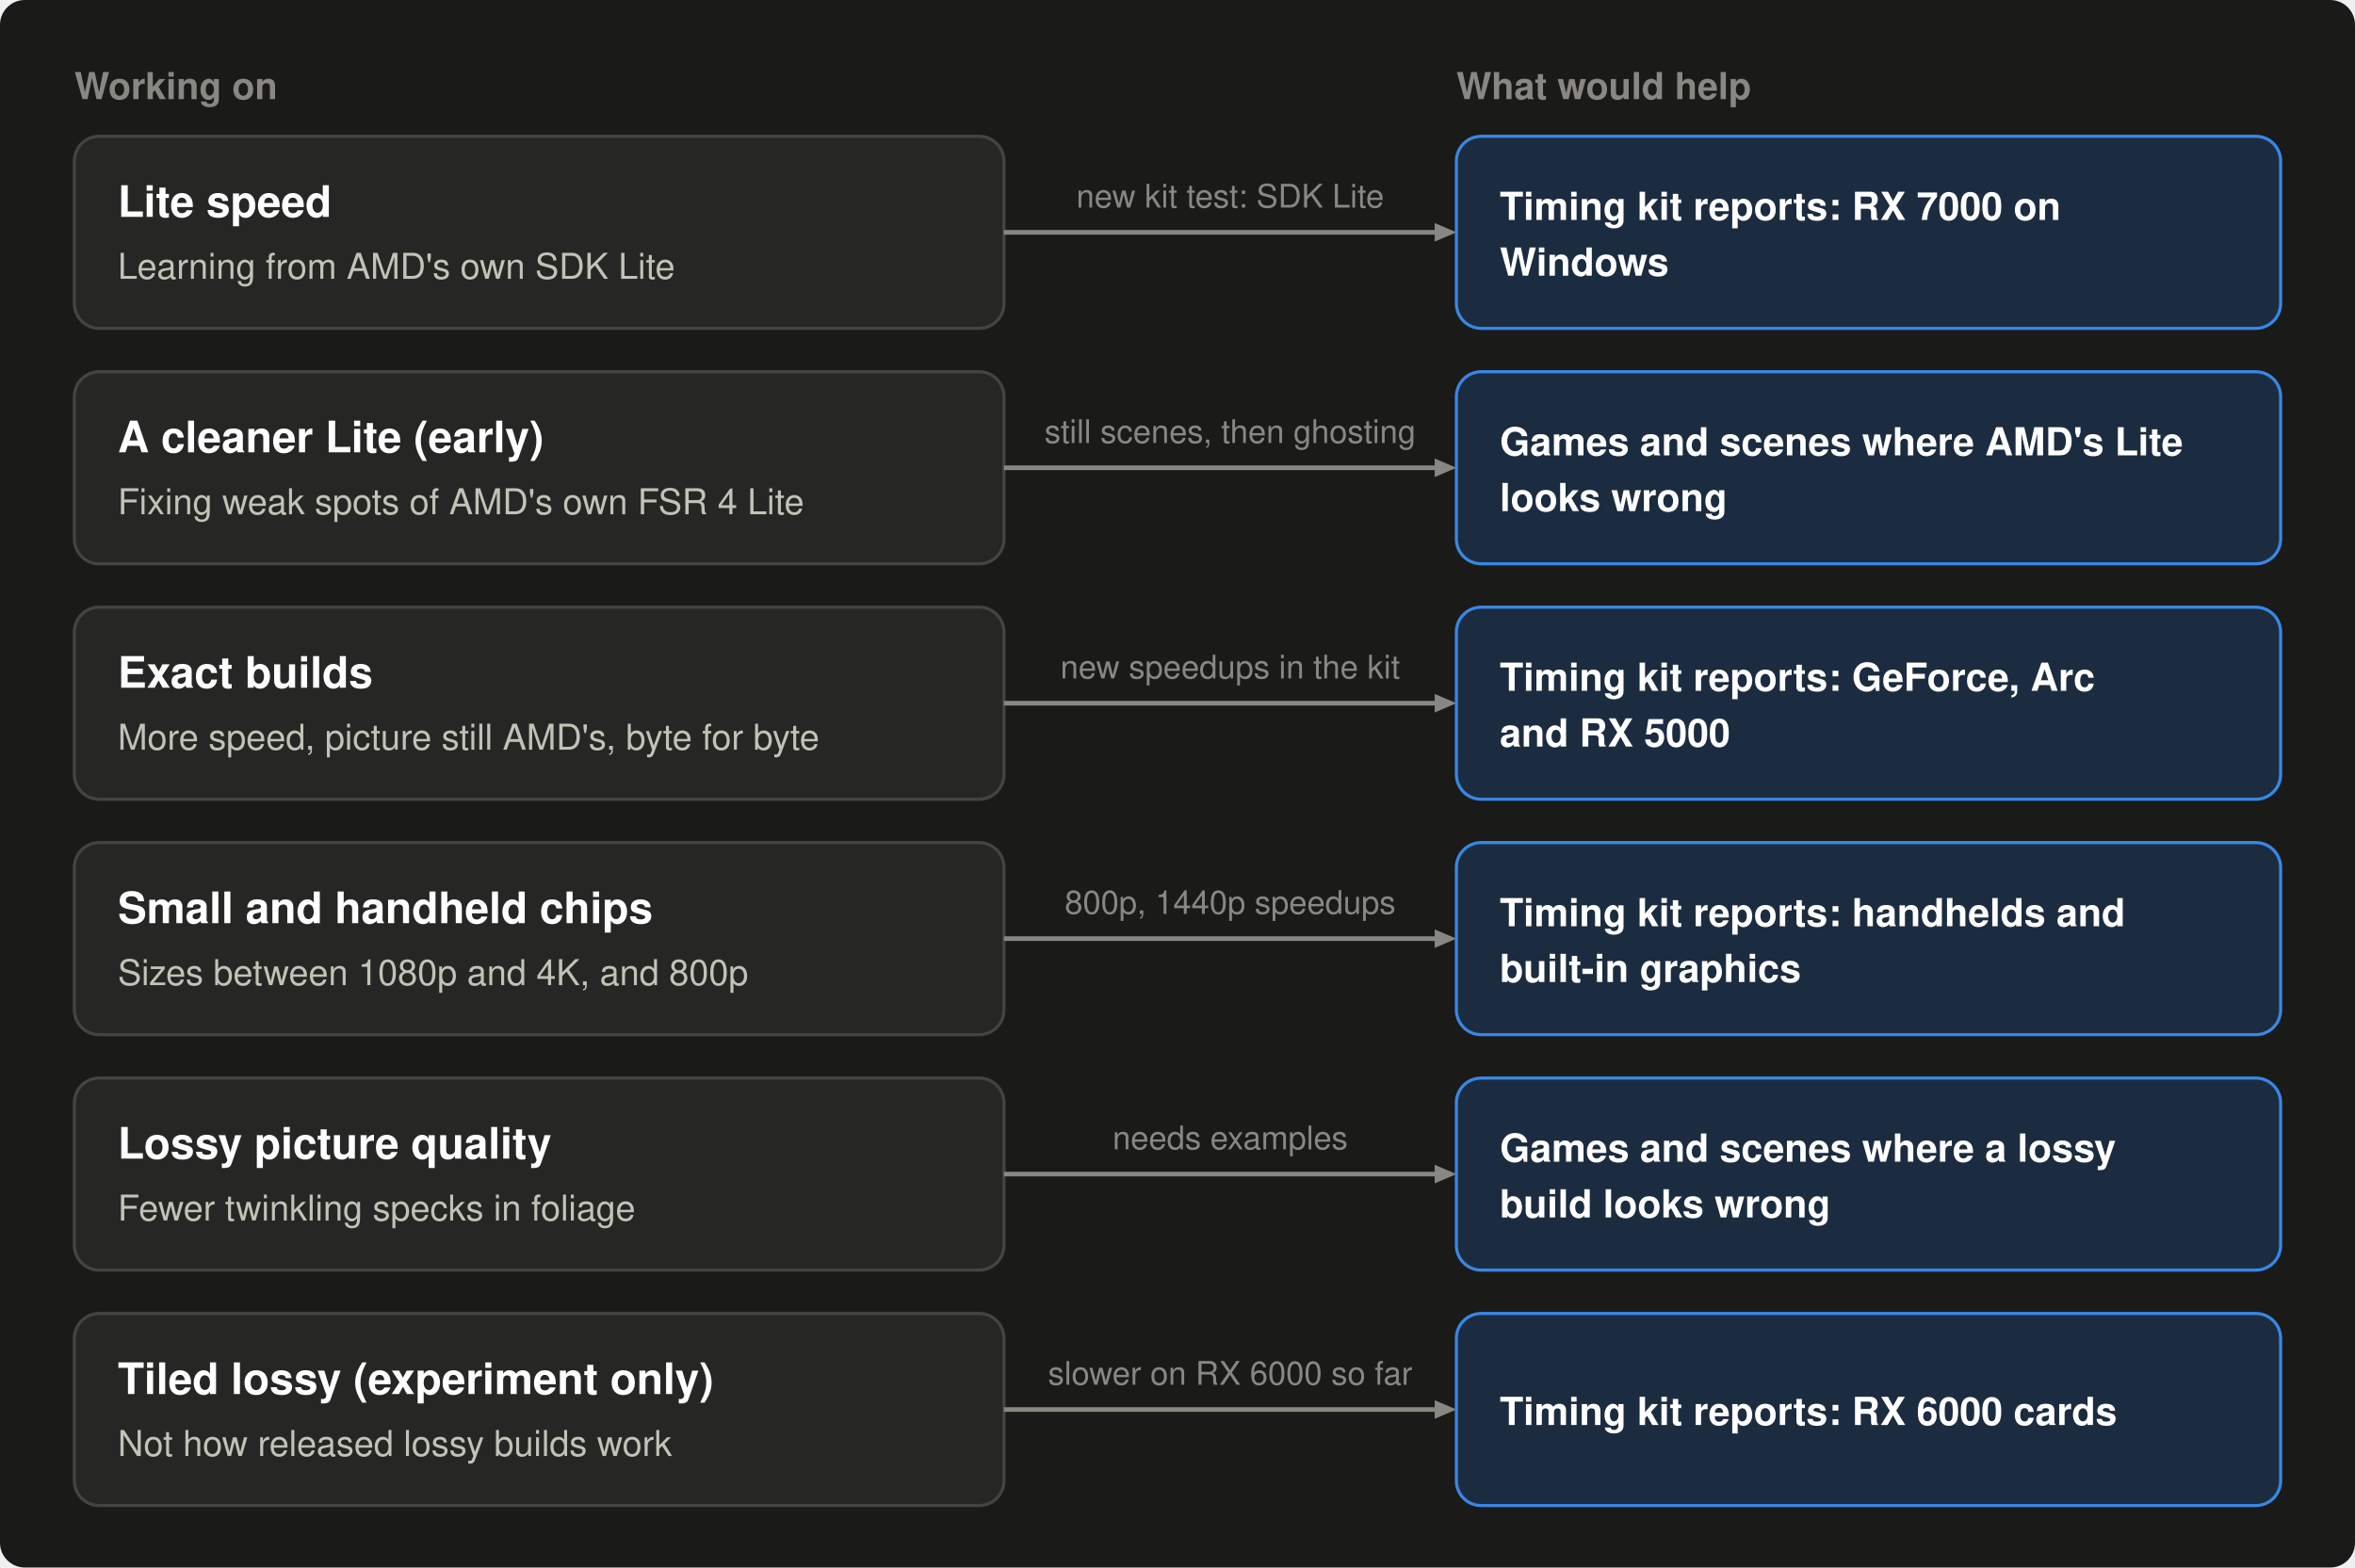
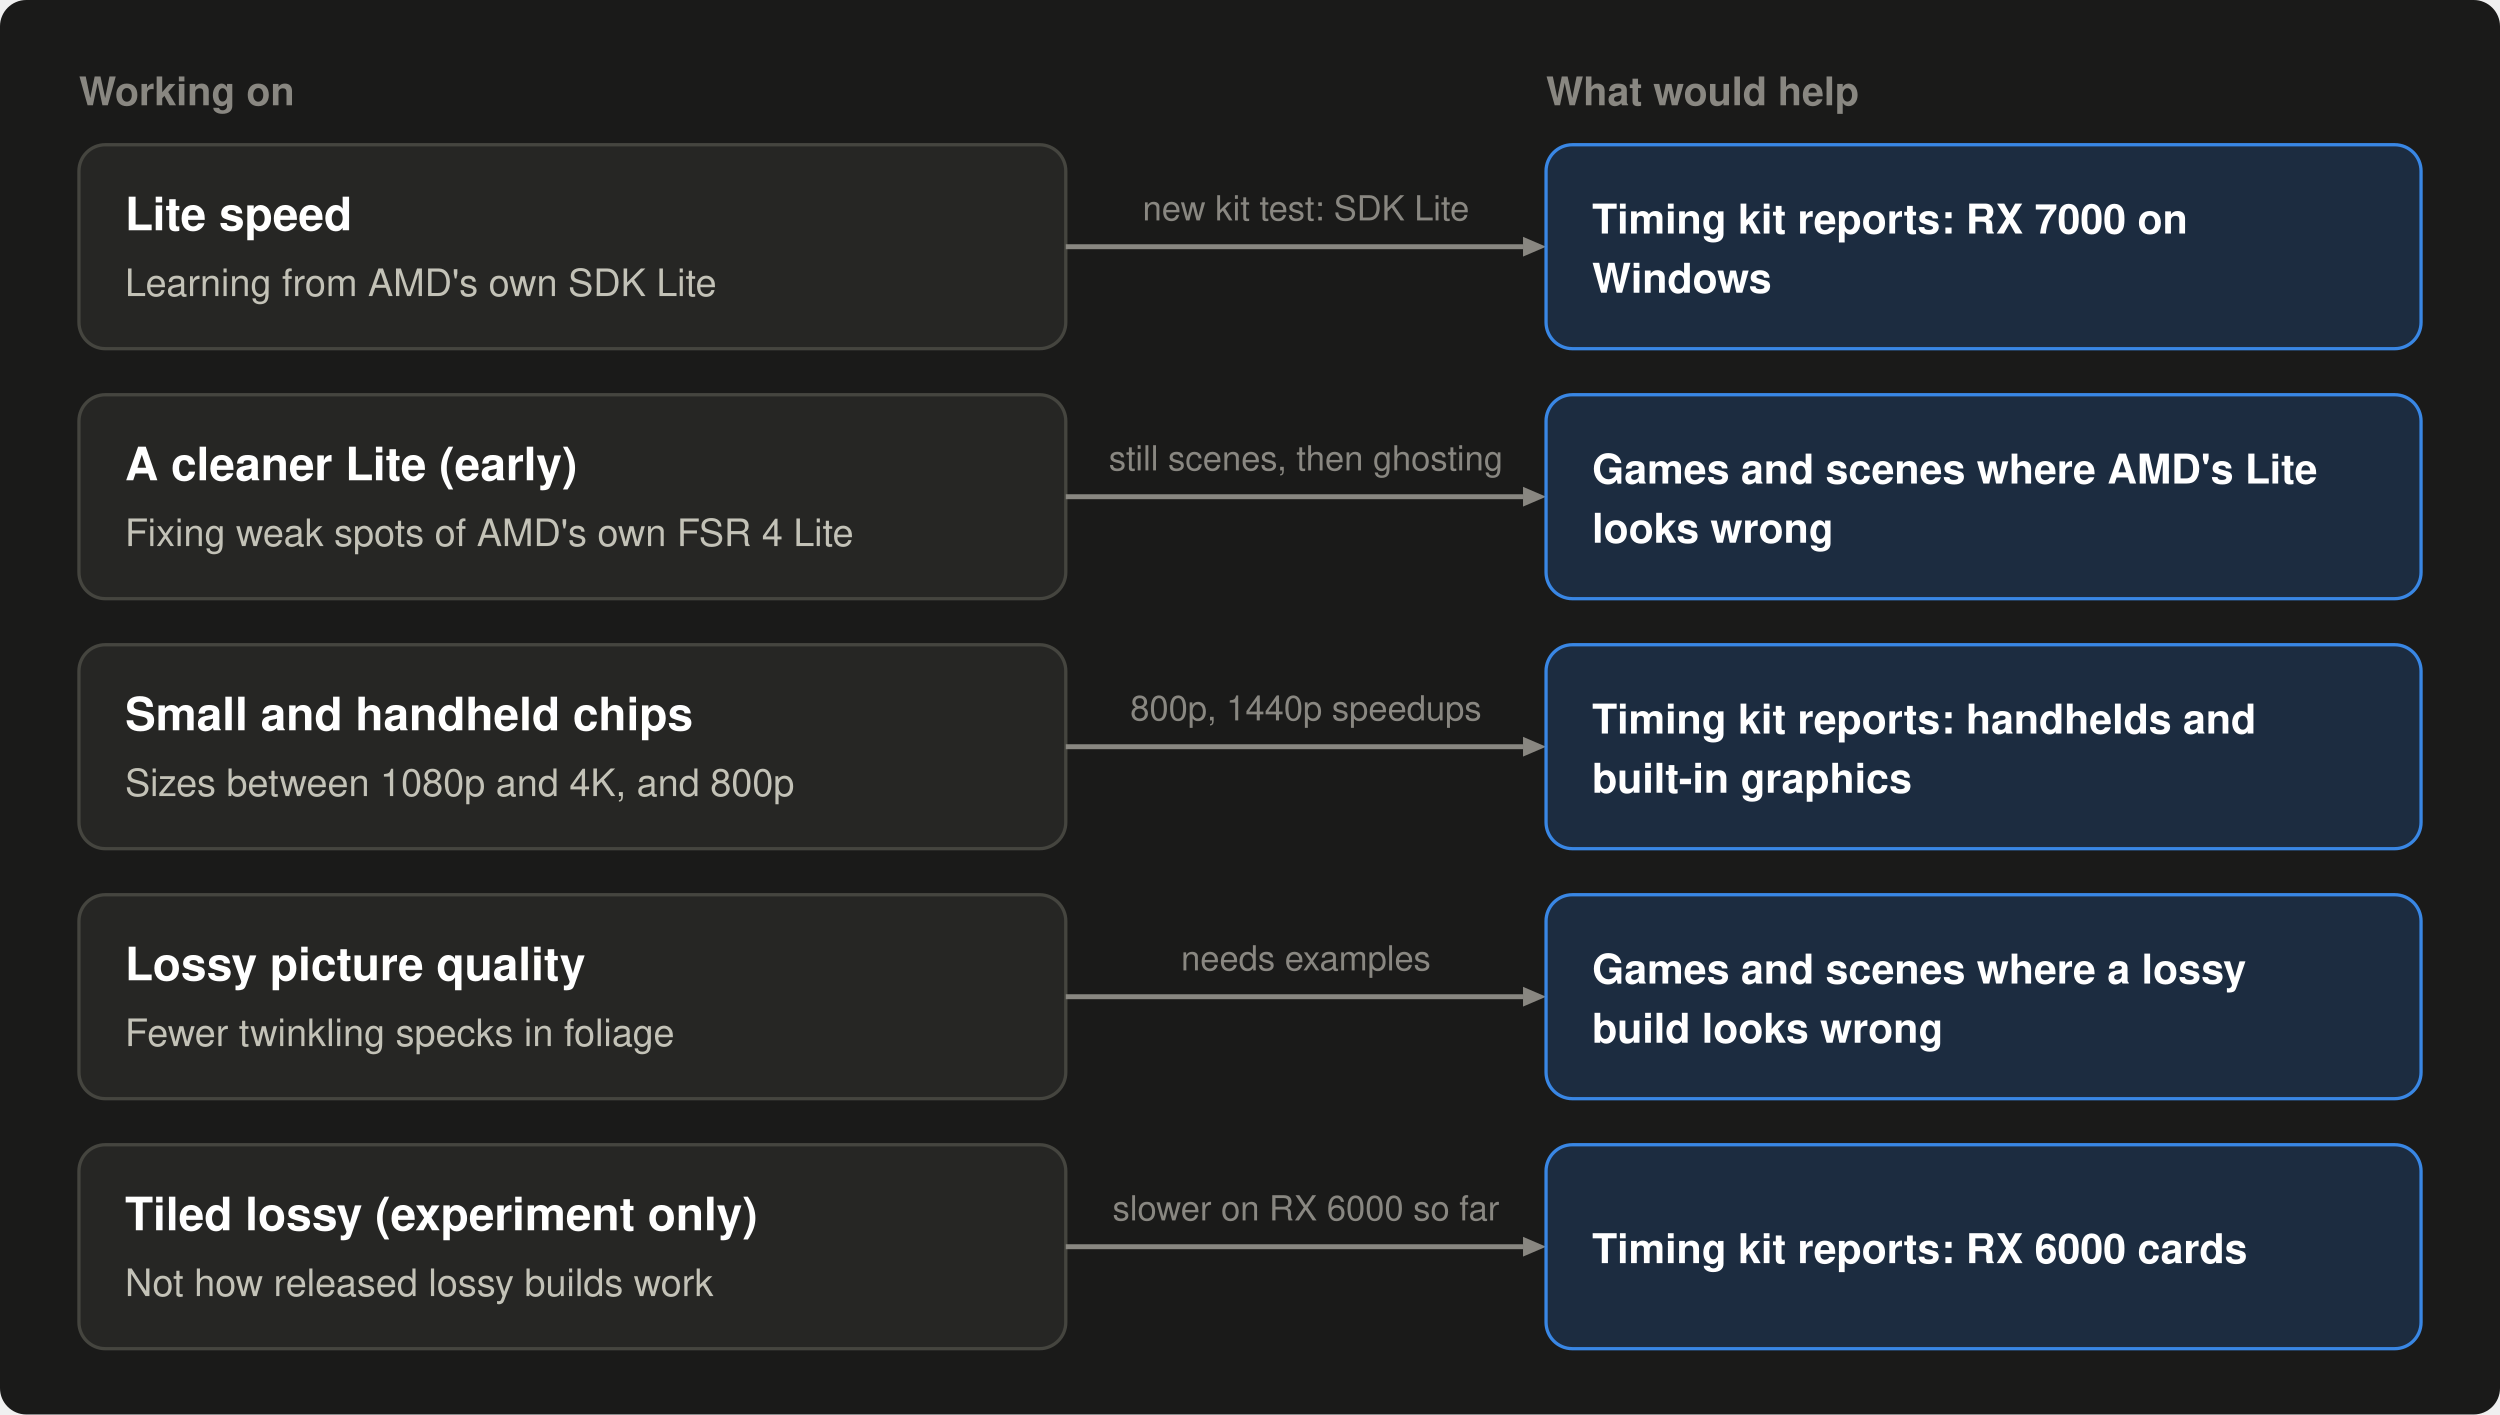
- <svg xmlns="http://www.w3.org/2000/svg" width="760" height="506" viewBox="0 0 760 506" role="img" aria-label="6 parts being worked on, each with what would help: Lite speed: Timing kit reports: RX 7000 on Windows; A cleaner Lite (early): Games and scenes where AMD's Lite looks wrong; Exact builds: Timing kit reports: GeForce, Arc and RX 5000; Small and handheld chips: Timing kit reports: handhelds and built-in graphics; Lossy picture quality: Games and scenes where a lossy build looks wrong; Tiled lossy (experiment only): Timing kit reports: RX 6000 cards">
-   <rect width="760" height="506" rx="8" fill="#1a1a19" />
+ <svg xmlns="http://www.w3.org/2000/svg" width="760" height="430" viewBox="0 0 760 430" role="img" aria-label="5 parts being worked on, each with what would help: Lite speed: Timing kit reports: RX 7000 on Windows; A cleaner Lite (early): Games and scenes where AMD's Lite looks wrong; Small and handheld chips: Timing kit reports: handhelds and built-in graphics; Lossy picture quality: Games and scenes where a lossy build looks wrong; Tiled lossy (experiment only): Timing kit reports: RX 6000 cards">
+   <rect width="760" height="430" rx="8" fill="#1a1a19" />
  <text x="24" y="32" font-family="-apple-system, 'Segoe UI', Helvetica, Arial, sans-serif" font-size="12" font-weight="600" text-anchor="start" fill="#898781">Working on</text>
  <text x="470" y="32" font-family="-apple-system, 'Segoe UI', Helvetica, Arial, sans-serif" font-size="12" font-weight="600" text-anchor="start" fill="#898781">What would help</text>
  <rect x="24" y="44" width="300" height="62" rx="8" fill="#262624" stroke="#45453f" />
  <text x="38" y="70" font-family="-apple-system, 'Segoe UI', Helvetica, Arial, sans-serif" font-size="14" font-weight="600" text-anchor="start" fill="#ffffff">Lite speed</text>
  <text x="38" y="90" font-family="-apple-system, 'Segoe UI', Helvetica, Arial, sans-serif" font-size="11.5" text-anchor="start" fill="#c3c2b7">Learning from AMD's own SDK Lite</text>
  <line x1="324" y1="75" x2="463" y2="75" stroke="#898781" stroke-width="1.5" />
  <polygon points="470,75 463,72 463,78" fill="#898781" />
  <text x="397" y="67" font-family="-apple-system, 'Segoe UI', Helvetica, Arial, sans-serif" font-size="10.5" text-anchor="middle" fill="#898781">new kit test: SDK Lite</text>
  <rect x="470" y="44" width="266" height="62" rx="8" fill="#1c2c40" stroke="#3987e5" />
  <text x="484" y="71" font-family="-apple-system, 'Segoe UI', Helvetica, Arial, sans-serif" font-size="12.5" font-weight="600" text-anchor="start" fill="#ffffff">Timing kit reports: RX 7000 on</text>
  <text x="484" y="89" font-family="-apple-system, 'Segoe UI', Helvetica, Arial, sans-serif" font-size="12.5" font-weight="600" text-anchor="start" fill="#ffffff">Windows</text>
  <rect x="24" y="120" width="300" height="62" rx="8" fill="#262624" stroke="#45453f" />
  <text x="38" y="146" font-family="-apple-system, 'Segoe UI', Helvetica, Arial, sans-serif" font-size="14" font-weight="600" text-anchor="start" fill="#ffffff">A cleaner Lite (early)</text>
  <text x="38" y="166" font-family="-apple-system, 'Segoe UI', Helvetica, Arial, sans-serif" font-size="11.5" text-anchor="start" fill="#c3c2b7">Fixing weak spots of AMD's own FSR 4 Lite</text>
  <line x1="324" y1="151" x2="463" y2="151" stroke="#898781" stroke-width="1.5" />
  <polygon points="470,151 463,148 463,154" fill="#898781" />
  <text x="397" y="143" font-family="-apple-system, 'Segoe UI', Helvetica, Arial, sans-serif" font-size="10.5" text-anchor="middle" fill="#898781">still scenes, then ghosting</text>
  <rect x="470" y="120" width="266" height="62" rx="8" fill="#1c2c40" stroke="#3987e5" />
  <text x="484" y="147" font-family="-apple-system, 'Segoe UI', Helvetica, Arial, sans-serif" font-size="12.5" font-weight="600" text-anchor="start" fill="#ffffff">Games and scenes where AMD's Lite</text>
  <text x="484" y="165" font-family="-apple-system, 'Segoe UI', Helvetica, Arial, sans-serif" font-size="12.5" font-weight="600" text-anchor="start" fill="#ffffff">looks wrong</text>
  <rect x="24" y="196" width="300" height="62" rx="8" fill="#262624" stroke="#45453f" />
-   <text x="38" y="222" font-family="-apple-system, 'Segoe UI', Helvetica, Arial, sans-serif" font-size="14" font-weight="600" text-anchor="start" fill="#ffffff">Exact builds</text>
-   <text x="38" y="242" font-family="-apple-system, 'Segoe UI', Helvetica, Arial, sans-serif" font-size="11.5" text-anchor="start" fill="#c3c2b7">More speed, picture still AMD's, byte for byte</text>
+   <text x="38" y="222" font-family="-apple-system, 'Segoe UI', Helvetica, Arial, sans-serif" font-size="14" font-weight="600" text-anchor="start" fill="#ffffff">Small and handheld chips</text>
+   <text x="38" y="242" font-family="-apple-system, 'Segoe UI', Helvetica, Arial, sans-serif" font-size="11.5" text-anchor="start" fill="#c3c2b7">Sizes between 1080p and 4K, and 800p</text>
  <line x1="324" y1="227" x2="463" y2="227" stroke="#898781" stroke-width="1.5" />
  <polygon points="470,227 463,224 463,230" fill="#898781" />
-   <text x="397" y="219" font-family="-apple-system, 'Segoe UI', Helvetica, Arial, sans-serif" font-size="10.5" text-anchor="middle" fill="#898781">new speedups in the kit</text>
+   <text x="397" y="219" font-family="-apple-system, 'Segoe UI', Helvetica, Arial, sans-serif" font-size="10.5" text-anchor="middle" fill="#898781">800p, 1440p speedups</text>
  <rect x="470" y="196" width="266" height="62" rx="8" fill="#1c2c40" stroke="#3987e5" />
-   <text x="484" y="223" font-family="-apple-system, 'Segoe UI', Helvetica, Arial, sans-serif" font-size="12.5" font-weight="600" text-anchor="start" fill="#ffffff">Timing kit reports: GeForce, Arc</text>
-   <text x="484" y="241" font-family="-apple-system, 'Segoe UI', Helvetica, Arial, sans-serif" font-size="12.5" font-weight="600" text-anchor="start" fill="#ffffff">and RX 5000</text>
+   <text x="484" y="223" font-family="-apple-system, 'Segoe UI', Helvetica, Arial, sans-serif" font-size="12.5" font-weight="600" text-anchor="start" fill="#ffffff">Timing kit reports: handhelds and</text>
+   <text x="484" y="241" font-family="-apple-system, 'Segoe UI', Helvetica, Arial, sans-serif" font-size="12.5" font-weight="600" text-anchor="start" fill="#ffffff">built-in graphics</text>
  <rect x="24" y="272" width="300" height="62" rx="8" fill="#262624" stroke="#45453f" />
-   <text x="38" y="298" font-family="-apple-system, 'Segoe UI', Helvetica, Arial, sans-serif" font-size="14" font-weight="600" text-anchor="start" fill="#ffffff">Small and handheld chips</text>
-   <text x="38" y="318" font-family="-apple-system, 'Segoe UI', Helvetica, Arial, sans-serif" font-size="11.5" text-anchor="start" fill="#c3c2b7">Sizes between 1080p and 4K, and 800p</text>
+   <text x="38" y="298" font-family="-apple-system, 'Segoe UI', Helvetica, Arial, sans-serif" font-size="14" font-weight="600" text-anchor="start" fill="#ffffff">Lossy picture quality</text>
+   <text x="38" y="318" font-family="-apple-system, 'Segoe UI', Helvetica, Arial, sans-serif" font-size="11.5" text-anchor="start" fill="#c3c2b7">Fewer twinkling specks in foliage</text>
  <line x1="324" y1="303" x2="463" y2="303" stroke="#898781" stroke-width="1.5" />
  <polygon points="470,303 463,300 463,306" fill="#898781" />
-   <text x="397" y="295" font-family="-apple-system, 'Segoe UI', Helvetica, Arial, sans-serif" font-size="10.5" text-anchor="middle" fill="#898781">800p, 1440p speedups</text>
+   <text x="397" y="295" font-family="-apple-system, 'Segoe UI', Helvetica, Arial, sans-serif" font-size="10.5" text-anchor="middle" fill="#898781">needs examples</text>
  <rect x="470" y="272" width="266" height="62" rx="8" fill="#1c2c40" stroke="#3987e5" />
-   <text x="484" y="299" font-family="-apple-system, 'Segoe UI', Helvetica, Arial, sans-serif" font-size="12.5" font-weight="600" text-anchor="start" fill="#ffffff">Timing kit reports: handhelds and</text>
-   <text x="484" y="317" font-family="-apple-system, 'Segoe UI', Helvetica, Arial, sans-serif" font-size="12.5" font-weight="600" text-anchor="start" fill="#ffffff">built-in graphics</text>
+   <text x="484" y="299" font-family="-apple-system, 'Segoe UI', Helvetica, Arial, sans-serif" font-size="12.5" font-weight="600" text-anchor="start" fill="#ffffff">Games and scenes where a lossy</text>
+   <text x="484" y="317" font-family="-apple-system, 'Segoe UI', Helvetica, Arial, sans-serif" font-size="12.5" font-weight="600" text-anchor="start" fill="#ffffff">build looks wrong</text>
  <rect x="24" y="348" width="300" height="62" rx="8" fill="#262624" stroke="#45453f" />
-   <text x="38" y="374" font-family="-apple-system, 'Segoe UI', Helvetica, Arial, sans-serif" font-size="14" font-weight="600" text-anchor="start" fill="#ffffff">Lossy picture quality</text>
-   <text x="38" y="394" font-family="-apple-system, 'Segoe UI', Helvetica, Arial, sans-serif" font-size="11.5" text-anchor="start" fill="#c3c2b7">Fewer twinkling specks in foliage</text>
+   <text x="38" y="374" font-family="-apple-system, 'Segoe UI', Helvetica, Arial, sans-serif" font-size="14" font-weight="600" text-anchor="start" fill="#ffffff">Tiled lossy (experiment only)</text>
+   <text x="38" y="394" font-family="-apple-system, 'Segoe UI', Helvetica, Arial, sans-serif" font-size="11.5" text-anchor="start" fill="#c3c2b7">Not how released lossy builds work</text>
  <line x1="324" y1="379" x2="463" y2="379" stroke="#898781" stroke-width="1.5" />
  <polygon points="470,379 463,376 463,382" fill="#898781" />
-   <text x="397" y="371" font-family="-apple-system, 'Segoe UI', Helvetica, Arial, sans-serif" font-size="10.5" text-anchor="middle" fill="#898781">needs examples</text>
+   <text x="397" y="371" font-family="-apple-system, 'Segoe UI', Helvetica, Arial, sans-serif" font-size="10.5" text-anchor="middle" fill="#898781">slower on RX 6000 so far</text>
  <rect x="470" y="348" width="266" height="62" rx="8" fill="#1c2c40" stroke="#3987e5" />
-   <text x="484" y="375" font-family="-apple-system, 'Segoe UI', Helvetica, Arial, sans-serif" font-size="12.5" font-weight="600" text-anchor="start" fill="#ffffff">Games and scenes where a lossy</text>
-   <text x="484" y="393" font-family="-apple-system, 'Segoe UI', Helvetica, Arial, sans-serif" font-size="12.5" font-weight="600" text-anchor="start" fill="#ffffff">build looks wrong</text>
-   <rect x="24" y="424" width="300" height="62" rx="8" fill="#262624" stroke="#45453f" />
-   <text x="38" y="450" font-family="-apple-system, 'Segoe UI', Helvetica, Arial, sans-serif" font-size="14" font-weight="600" text-anchor="start" fill="#ffffff">Tiled lossy (experiment only)</text>
-   <text x="38" y="470" font-family="-apple-system, 'Segoe UI', Helvetica, Arial, sans-serif" font-size="11.5" text-anchor="start" fill="#c3c2b7">Not how released lossy builds work</text>
-   <line x1="324" y1="455" x2="463" y2="455" stroke="#898781" stroke-width="1.5" />
-   <polygon points="470,455 463,452 463,458" fill="#898781" />
-   <text x="397" y="447" font-family="-apple-system, 'Segoe UI', Helvetica, Arial, sans-serif" font-size="10.5" text-anchor="middle" fill="#898781">slower on RX 6000 so far</text>
-   <rect x="470" y="424" width="266" height="62" rx="8" fill="#1c2c40" stroke="#3987e5" />
-   <text x="484" y="460" font-family="-apple-system, 'Segoe UI', Helvetica, Arial, sans-serif" font-size="12.5" font-weight="600" text-anchor="start" fill="#ffffff">Timing kit reports: RX 6000 cards</text>
+   <text x="484" y="384" font-family="-apple-system, 'Segoe UI', Helvetica, Arial, sans-serif" font-size="12.5" font-weight="600" text-anchor="start" fill="#ffffff">Timing kit reports: RX 6000 cards</text>
</svg>
